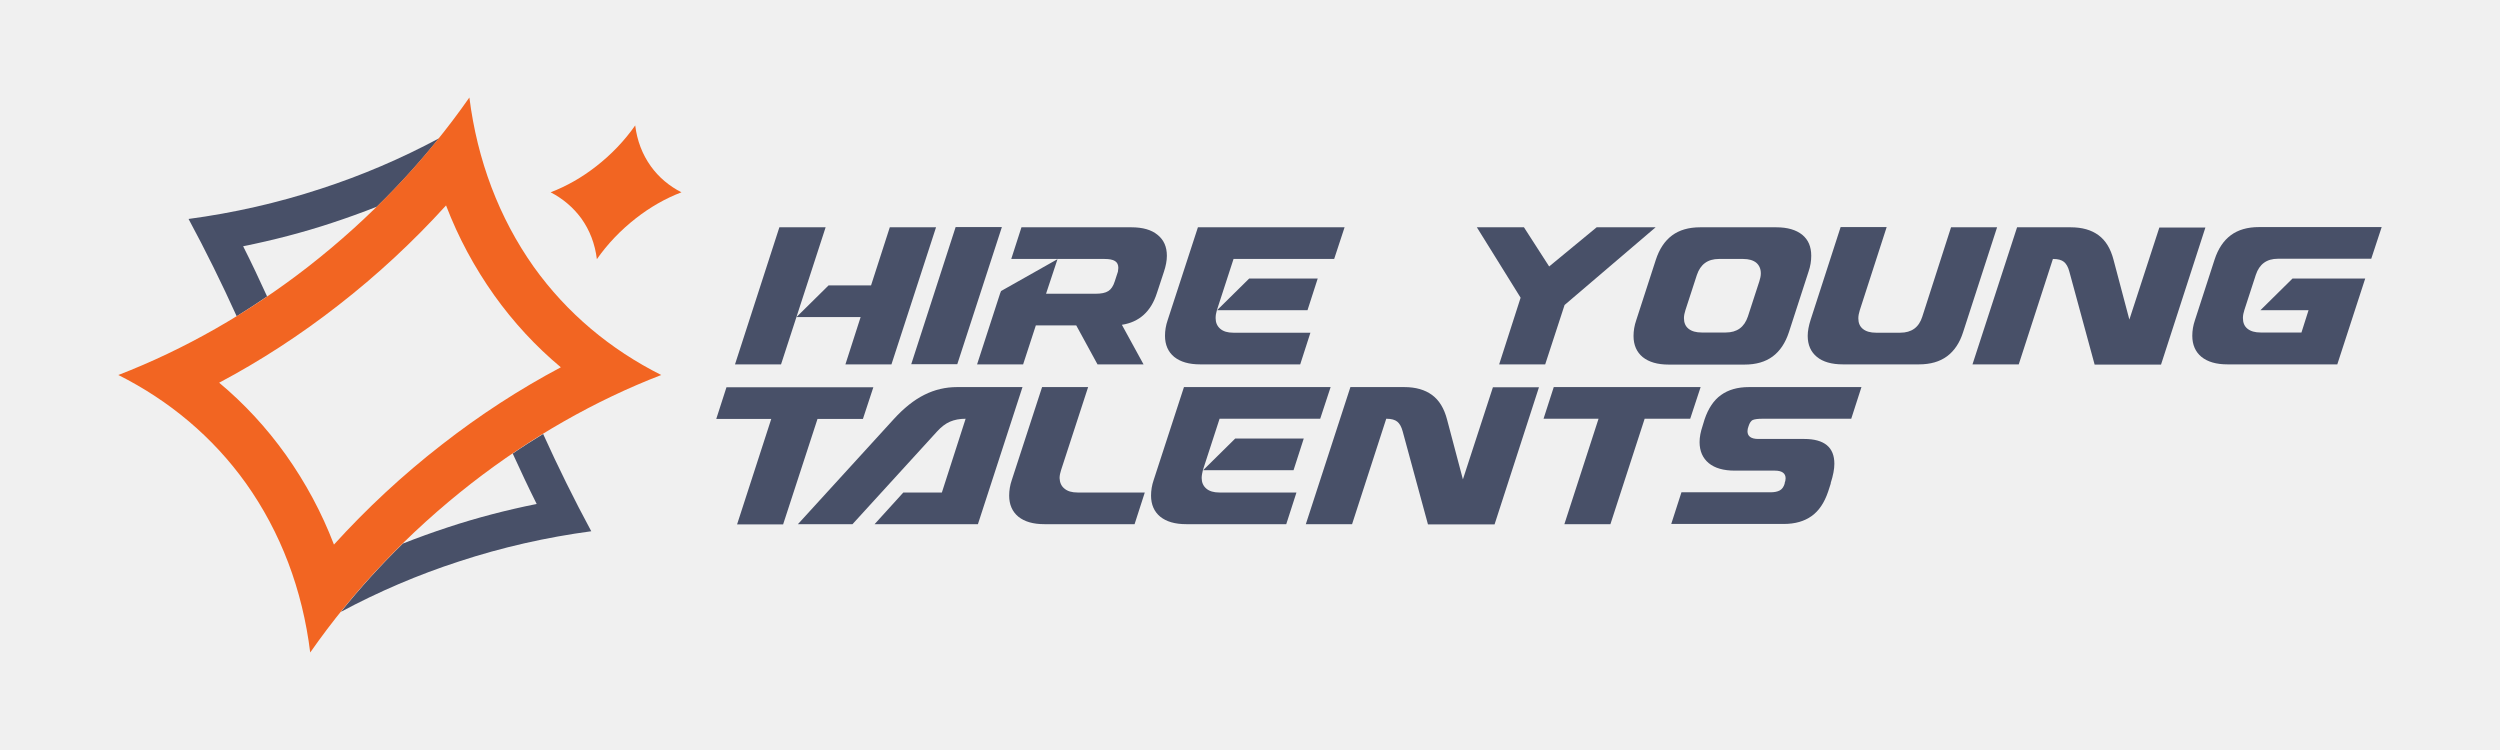
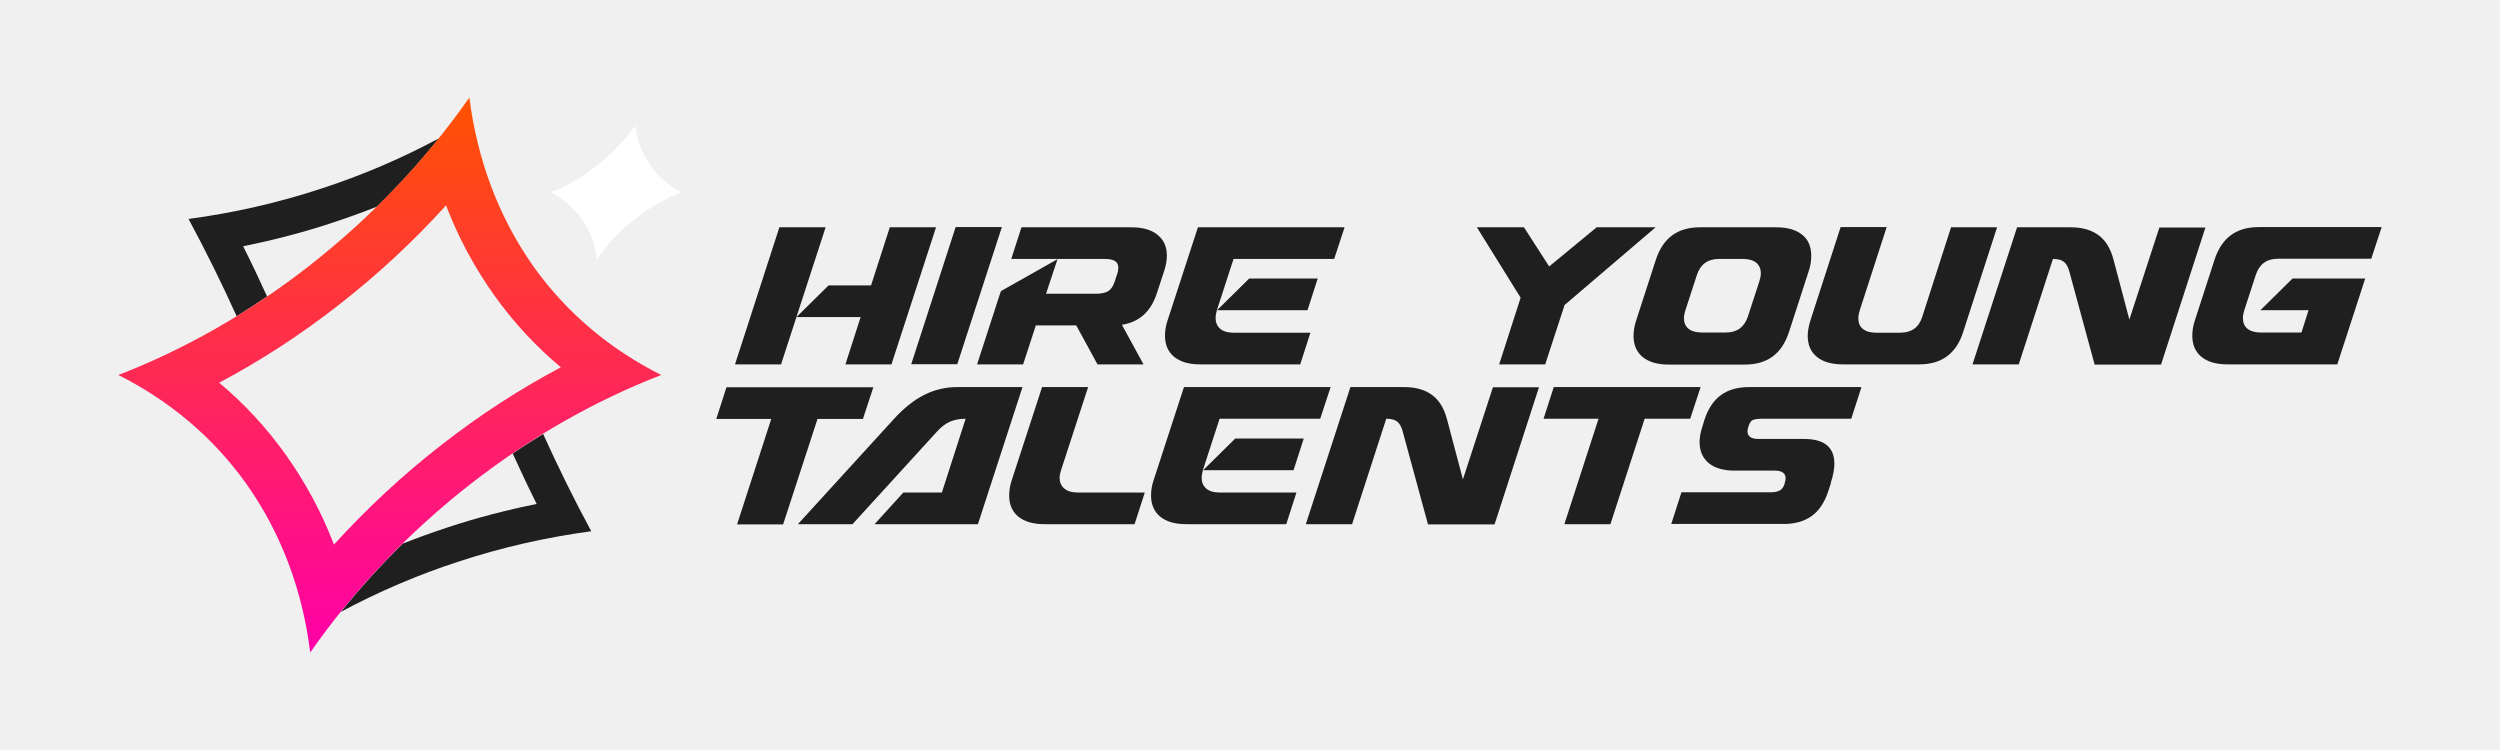
<svg xmlns="http://www.w3.org/2000/svg" width="240" height="72" viewBox="0 0 240 72" fill="none">
-   <path d="M25.641 28.46C24.901 26.84 24.141 25.22 23.341 23.64C26.221 23.06 29.081 22.32 31.861 21.4C33.321 20.92 34.761 20.4 36.181 19.84C38.321 17.76 40.301 15.56 42.141 13.28C38.521 15.22 34.741 16.84 30.801 18.12C26.661 19.48 22.421 20.44 18.101 21.02C19.741 24.06 21.281 27.18 22.721 30.36C23.701 29.74 24.681 29.12 25.641 28.46Z" fill="#485068" />
-   <path d="M49.221 43.54C49.961 45.16 50.721 46.78 51.521 48.38C48.641 48.96 45.781 49.7 43.001 50.62C41.541 51.1 40.101 51.62 38.681 52.18C36.541 54.26 34.561 56.46 32.721 58.74C36.341 56.8 40.121 55.18 44.061 53.9C48.201 52.54 52.441 51.58 56.761 51C55.121 47.96 53.581 44.84 52.141 41.66C51.161 42.26 50.181 42.88 49.221 43.54Z" fill="#485068" />
-   <path d="M42.82 19.72C44 22.8 45.54 25.66 47.44 28.34C49.28 30.92 51.42 33.24 53.84 35.26C49.88 37.36 46.06 39.84 42.42 42.68C38.66 45.6 35.2 48.82 32.06 52.28C30.88 49.2 29.34 46.34 27.44 43.66C25.6 41.08 23.46 38.76 21.04 36.74C25 34.64 28.82 32.16 32.46 29.32C36.22 26.4 39.68 23.18 42.82 19.72ZM45.06 9.36C40.86 15.38 35.62 20.9 29.56 25.62C23.84 30.06 17.68 33.56 11.36 36C16.26 38.46 20.42 41.94 23.6 46.38C26.96 51.1 29.04 56.62 29.78 62.64C33.98 56.62 39.22 51.1 45.28 46.38C51 41.94 57.16 38.44 63.48 36C58.58 33.54 54.42 30.06 51.24 25.62C47.9 20.9 45.82 15.38 45.06 9.36Z" fill="#F26522" />
-   <path d="M55.8 20.96C56.62 22.1 57.12 23.42 57.3 24.88C58.32 23.42 59.58 22.1 61.04 20.96C62.42 19.88 63.9 19.04 65.42 18.46C64.24 17.86 63.24 17.02 62.48 15.96C61.66 14.82 61.16 13.5 60.98 12.04C59.96 13.5 58.7 14.82 57.24 15.96C55.86 17.04 54.38 17.88 52.86 18.46C54.02 19.06 55.02 19.9 55.8 20.96Z" fill="#F26522" />
-   <path d="M70.56 34.98L74.82 21.82H79.26L74.98 34.98H70.56ZM81.16 34.98L82.62 30.44H76.46L79.54 27.4H83.62L85.42 21.82H89.86L85.58 34.98H81.16Z" fill="#485068" />
-   <path d="M91.74 21.8H96.18L91.9 34.96H87.48L91.74 21.8Z" fill="#485068" />
-   <path d="M112.02 24.56C112.02 25.02 111.92 25.54 111.74 26.08L111.2 27.72L111.06 28.14C110.5 29.9 109.38 30.92 107.7 31.18L109.78 34.98H105.36L103.32 31.24H99.44L98.22 34.98H93.8L96 28.2L96.1 27.94L101.52 24.88L100.42 28.2H105.16C105.72 28.2 106.12 28.12 106.4 27.94C106.66 27.78 106.88 27.46 107.02 27L107.32 26.08C107.34 25.9 107.36 25.78 107.36 25.72C107.36 25.42 107.26 25.2 107.04 25.06C106.82 24.92 106.48 24.86 106.02 24.86H97.08L98.06 21.82H108.62C109.7 21.82 110.54 22.06 111.12 22.54C111.72 23.02 112.02 23.68 112.02 24.56Z" fill="#485068" />
-   <path d="M116.7 30.54C116.7 30.96 116.84 31.3 117.14 31.56C117.44 31.82 117.86 31.94 118.4 31.94H125.8L124.82 34.98H115.22C114.14 34.98 113.32 34.74 112.72 34.26C112.14 33.78 111.84 33.1 111.84 32.24C111.84 31.74 111.92 31.24 112.1 30.72L115 21.82H129.08L128.08 24.86H118.42L116.82 29.78C116.74 30.04 116.7 30.28 116.7 30.54ZM119.92 26.74H126.5L125.52 29.78H116.84L119.92 26.74Z" fill="#485068" />
-   <path d="M143.919 34.98L145.979 28.58L141.779 21.82H146.299L148.719 25.58L153.279 21.82H158.939L150.199 29.28L148.339 34.98H143.919Z" fill="#485068" />
-   <path d="M173.879 24.56C173.879 25.06 173.799 25.56 173.619 26.08L171.739 31.88C171.399 32.92 170.879 33.7 170.179 34.22C169.479 34.74 168.579 35 167.479 35H160.199C159.119 35 158.299 34.76 157.699 34.28C157.119 33.8 156.819 33.12 156.819 32.26C156.819 31.76 156.899 31.26 157.079 30.74L158.959 24.94C159.299 23.9 159.819 23.12 160.519 22.6C161.219 22.08 162.119 21.82 163.219 21.82H170.519C171.599 21.82 172.419 22.06 173.019 22.54C173.599 23.02 173.879 23.68 173.879 24.56ZM168.599 25.22C168.299 24.98 167.879 24.86 167.339 24.86H165.019C163.939 24.86 163.239 25.38 162.899 26.4L161.799 29.78C161.719 30.04 161.659 30.28 161.659 30.54C161.659 30.98 161.799 31.32 162.099 31.56C162.399 31.8 162.819 31.92 163.359 31.92H165.679C166.759 31.92 167.459 31.4 167.799 30.38L168.899 27C168.979 26.74 169.039 26.5 169.039 26.24C169.039 25.8 168.879 25.46 168.599 25.22Z" fill="#485068" />
-   <path d="M186.92 34.2C186.22 34.72 185.32 34.98 184.22 34.98H176.92C175.84 34.98 175 34.74 174.42 34.26C173.84 33.78 173.54 33.12 173.54 32.24C173.54 31.78 173.64 31.26 173.82 30.7L176.7 21.8H181.12L178.54 29.78C178.46 30.04 178.4 30.3 178.4 30.56C178.4 31 178.54 31.34 178.84 31.58C179.14 31.82 179.56 31.94 180.1 31.94H182.42C183.52 31.94 184.22 31.42 184.54 30.4L187.3 21.82H191.72L188.46 31.88C188.14 32.9 187.62 33.68 186.92 34.2Z" fill="#485068" />
-   <path d="M201.079 34.98L198.659 26.08C198.539 25.62 198.359 25.32 198.139 25.14C197.919 24.96 197.579 24.86 197.099 24.86H197.079L193.799 34.98H189.359L193.639 21.82H198.779C199.899 21.82 200.779 22.08 201.459 22.58C202.139 23.08 202.619 23.86 202.899 24.94L204.419 30.68L207.299 21.84H211.719L207.459 35H201.079V34.98Z" fill="#485068" />
-   <path d="M215.76 31.56C216.06 31.8 216.48 31.92 217.02 31.92H220.94L221.62 29.78H217L220.08 26.74H227.06L224.38 34.98H213.84C212.76 34.98 211.94 34.74 211.34 34.26C210.76 33.78 210.46 33.1 210.46 32.24C210.46 31.74 210.54 31.24 210.72 30.72L212.6 24.92C212.94 23.88 213.46 23.1 214.16 22.58C214.86 22.06 215.76 21.8 216.86 21.8H228.64L227.64 24.84H218.68C217.6 24.84 216.9 25.36 216.56 26.38L215.46 29.76C215.38 30.02 215.32 30.26 215.32 30.52C215.32 30.98 215.46 31.32 215.76 31.56Z" fill="#485068" />
-   <path d="M78.48 40.22L75.18 50.34H70.76L74.04 40.22H68.76L69.74 37.18H83.84L82.84 40.22H78.48Z" fill="#485068" />
-   <path d="M86.72 47.28H90.42L92.7 40.2C92.12 40.2 91.62 40.3 91.2 40.48C90.78 40.66 90.36 40.98 89.96 41.42L81.84 50.32H76.6L85.78 40.26C86.76 39.18 87.74 38.4 88.74 37.9C89.74 37.4 90.78 37.16 91.88 37.16H98.16L93.88 50.32H83.96L86.72 47.28Z" fill="#485068" />
-   <path d="M102.18 46.9C102.48 47.16 102.9 47.28 103.44 47.28H109.9L108.92 50.32H100.26C99.18 50.32 98.36 50.08 97.76 49.6C97.18 49.12 96.88 48.44 96.88 47.58C96.88 47.08 96.96 46.58 97.14 46.06L100.04 37.16H104.46L101.86 45.14C101.78 45.4 101.72 45.64 101.72 45.9C101.74 46.32 101.88 46.66 102.18 46.9Z" fill="#485068" />
-   <path d="M115.36 45.88C115.36 46.3 115.5 46.64 115.8 46.9C116.1 47.16 116.52 47.28 117.06 47.28H124.46L123.48 50.32H113.88C112.8 50.32 111.98 50.08 111.38 49.6C110.8 49.12 110.5 48.44 110.5 47.58C110.5 47.08 110.58 46.58 110.76 46.06L113.66 37.16H127.74L126.74 40.2H117.08L115.48 45.12C115.42 45.38 115.36 45.64 115.36 45.88ZM118.58 42.1H125.16L124.18 45.14H115.5L118.58 42.1Z" fill="#485068" />
-   <path d="M137.079 50.32L134.659 41.42C134.539 40.96 134.359 40.66 134.139 40.48C133.919 40.3 133.579 40.2 133.099 40.2H133.079L129.799 50.32H125.359L129.639 37.16H134.799C135.919 37.16 136.799 37.42 137.479 37.92C138.159 38.42 138.639 39.2 138.919 40.28L140.439 46.02L143.319 37.18H147.739L143.479 50.34H137.079V50.32Z" fill="#485068" />
-   <path d="M157.88 40.22L154.6 50.32H150.18L153.46 40.2H148.18L149.16 37.16H163.26L162.26 40.2H157.88V40.22Z" fill="#485068" />
-   <path d="M167.859 40.92C167.799 41.08 167.759 41.24 167.759 41.4C167.759 41.88 168.099 42.14 168.799 42.14H173.199C175.139 42.14 176.099 42.94 176.099 44.52C176.099 45.04 175.979 45.66 175.739 46.4H175.759L175.499 47.2C175.139 48.26 174.619 49.04 173.919 49.54C173.219 50.04 172.339 50.3 171.239 50.3H160.439L161.419 47.26H169.959C170.339 47.26 170.639 47.2 170.859 47.08C171.079 46.96 171.239 46.74 171.339 46.4H171.319C171.379 46.24 171.419 46.08 171.419 45.92C171.419 45.44 171.079 45.18 170.379 45.18H166.539C165.459 45.18 164.619 44.94 164.039 44.46C163.459 43.98 163.159 43.3 163.159 42.44C163.159 41.96 163.259 41.46 163.439 40.92L163.639 40.26C163.999 39.2 164.519 38.42 165.219 37.92C165.919 37.42 166.799 37.16 167.899 37.16H178.699L177.719 40.2H169.179C168.759 40.2 168.459 40.24 168.259 40.32C168.099 40.4 167.959 40.6 167.859 40.92Z" fill="#485068" />
+   <path d="M25.64 28.46C24.9 26.84 24.14 25.22 23.34 23.64C26.22 23.06 29.08 22.32 31.86 21.4C33.32 20.92 34.76 20.4 36.18 19.84C38.32 17.76 40.3 15.56 42.14 13.28C38.52 15.22 34.74 16.84 30.8 18.12C26.66 19.48 22.42 20.44 18.1 21.02C19.74 24.06 21.28 27.18 22.72 30.36C23.7 29.74 24.68 29.12 25.64 28.46Z" fill="#1F1F1F" />
+   <path d="M49.22 43.54C49.96 45.16 50.72 46.78 51.52 48.38C48.64 48.96 45.78 49.7 43 50.62C41.54 51.1 40.1 51.62 38.68 52.18C36.54 54.26 34.56 56.46 32.72 58.74C36.34 56.8 40.12 55.18 44.06 53.9C48.2 52.54 52.44 51.58 56.76 51C55.12 47.96 53.58 44.84 52.14 41.66C51.16 42.26 50.18 42.88 49.22 43.54Z" fill="#1F1F1F" />
+   <path d="M42.82 19.72C44 22.8 45.54 25.66 47.44 28.34C49.28 30.92 51.42 33.24 53.84 35.26C49.88 37.36 46.06 39.84 42.42 42.68C38.66 45.6 35.2 48.82 32.06 52.28C30.88 49.2 29.34 46.34 27.44 43.66C25.6 41.08 23.46 38.76 21.04 36.74C25 34.64 28.82 32.16 32.46 29.32C36.22 26.4 39.68 23.18 42.82 19.72ZM45.06 9.36C40.86 15.38 35.62 20.9 29.56 25.62C23.84 30.06 17.68 33.56 11.36 36C16.26 38.46 20.42 41.94 23.6 46.38C26.96 51.1 29.04 56.62 29.78 62.64C33.98 56.62 39.22 51.1 45.28 46.38C51 41.94 57.16 38.44 63.48 36C58.58 33.54 54.42 30.06 51.24 25.62C47.9 20.9 45.82 15.38 45.06 9.36Z" fill="url(#paint0_linear_102_359)" />
+   <path d="M55.8 20.96C56.62 22.1 57.12 23.42 57.3 24.88C58.32 23.42 59.58 22.1 61.04 20.96C62.42 19.88 63.9 19.04 65.42 18.46C64.24 17.86 63.24 17.02 62.48 15.96C61.66 14.82 61.16 13.5 60.98 12.04C59.96 13.5 58.7 14.82 57.24 15.96C55.86 17.04 54.38 17.88 52.86 18.46C54.02 19.06 55.02 19.9 55.8 20.96Z" fill="white" />
+   <path d="M70.56 34.98L74.82 21.82H79.26L74.98 34.98H70.56ZM81.16 34.98L82.62 30.44H76.46L79.54 27.4H83.62L85.42 21.82H89.86L85.58 34.98H81.16Z" fill="#1F1F1F" />
+   <path d="M91.74 21.8H96.18L91.9 34.96H87.48L91.74 21.8Z" fill="#1F1F1F" />
+   <path d="M112.02 24.56C112.02 25.02 111.92 25.54 111.74 26.08L111.2 27.72L111.06 28.14C110.5 29.9 109.38 30.92 107.7 31.18L109.78 34.98H105.36L103.32 31.24H99.44L98.22 34.98H93.8L96 28.2L96.1 27.94L101.52 24.88L100.42 28.2H105.16C105.72 28.2 106.12 28.12 106.4 27.94C106.66 27.78 106.88 27.46 107.02 27L107.32 26.08C107.34 25.9 107.36 25.78 107.36 25.72C107.36 25.42 107.26 25.2 107.04 25.06C106.82 24.92 106.48 24.86 106.02 24.86H97.08L98.06 21.82H108.62C109.7 21.82 110.54 22.06 111.12 22.54C111.72 23.02 112.02 23.68 112.02 24.56Z" fill="#1F1F1F" />
+   <path d="M116.7 30.54C116.7 30.96 116.84 31.3 117.14 31.56C117.44 31.82 117.86 31.94 118.4 31.94H125.8L124.82 34.98H115.22C114.14 34.98 113.32 34.74 112.72 34.26C112.14 33.78 111.84 33.1 111.84 32.24C111.84 31.74 111.92 31.24 112.1 30.72L115 21.82H129.08L128.08 24.86H118.42L116.82 29.78C116.74 30.04 116.7 30.28 116.7 30.54ZM119.92 26.74H126.5L125.52 29.78H116.84L119.92 26.74Z" fill="#1F1F1F" />
+   <path d="M143.92 34.98L145.98 28.58L141.78 21.82H146.3L148.72 25.58L153.28 21.82H158.94L150.2 29.28L148.34 34.98H143.92Z" fill="#1F1F1F" />
+   <path d="M173.88 24.56C173.88 25.06 173.8 25.56 173.62 26.08L171.74 31.88C171.4 32.92 170.88 33.7 170.18 34.22C169.48 34.74 168.58 35 167.48 35H160.2C159.12 35 158.3 34.76 157.7 34.28C157.12 33.8 156.82 33.12 156.82 32.26C156.82 31.76 156.9 31.26 157.08 30.74L158.96 24.94C159.3 23.9 159.82 23.12 160.52 22.6C161.22 22.08 162.12 21.82 163.22 21.82H170.52C171.6 21.82 172.42 22.06 173.02 22.54C173.6 23.02 173.88 23.68 173.88 24.56ZM168.6 25.22C168.3 24.98 167.88 24.86 167.34 24.86H165.02C163.94 24.86 163.24 25.38 162.9 26.4L161.8 29.78C161.72 30.04 161.66 30.28 161.66 30.54C161.66 30.98 161.8 31.32 162.1 31.56C162.4 31.8 162.82 31.92 163.36 31.92H165.68C166.76 31.92 167.46 31.4 167.8 30.38L168.9 27C168.98 26.74 169.04 26.5 169.04 26.24C169.04 25.8 168.88 25.46 168.6 25.22Z" fill="#1F1F1F" />
+   <path d="M186.92 34.2C186.22 34.72 185.32 34.98 184.22 34.98H176.92C175.84 34.98 175 34.74 174.42 34.26C173.84 33.78 173.54 33.12 173.54 32.24C173.54 31.78 173.64 31.26 173.82 30.7L176.7 21.8H181.12L178.54 29.78C178.46 30.04 178.4 30.3 178.4 30.56C178.4 31 178.54 31.34 178.84 31.58C179.14 31.82 179.56 31.94 180.1 31.94H182.42C183.52 31.94 184.22 31.42 184.54 30.4L187.3 21.82H191.72L188.46 31.88C188.14 32.9 187.62 33.68 186.92 34.2Z" fill="#1F1F1F" />
+   <path d="M201.08 34.98L198.66 26.08C198.54 25.62 198.36 25.32 198.14 25.14C197.92 24.96 197.58 24.86 197.1 24.86H197.08L193.8 34.98H189.36L193.64 21.82H198.78C199.9 21.82 200.78 22.08 201.46 22.58C202.14 23.08 202.62 23.86 202.9 24.94L204.42 30.68L207.3 21.84H211.72L207.46 35H201.08V34.98Z" fill="#1F1F1F" />
+   <path d="M215.76 31.56C216.06 31.8 216.48 31.92 217.02 31.92H220.94L221.62 29.78H217L220.08 26.74H227.06L224.38 34.98H213.84C212.76 34.98 211.94 34.74 211.34 34.26C210.76 33.78 210.46 33.1 210.46 32.24C210.46 31.74 210.54 31.24 210.72 30.72L212.6 24.92C212.94 23.88 213.46 23.1 214.16 22.58C214.86 22.06 215.76 21.8 216.86 21.8H228.64L227.64 24.84H218.68C217.6 24.84 216.9 25.36 216.56 26.38L215.46 29.76C215.38 30.02 215.32 30.26 215.32 30.52C215.32 30.98 215.46 31.32 215.76 31.56Z" fill="#1F1F1F" />
+   <path d="M78.48 40.22L75.18 50.34H70.76L74.04 40.22H68.76L69.74 37.18H83.84L82.84 40.22H78.48Z" fill="#1F1F1F" />
+   <path d="M86.72 47.28H90.42L92.7 40.2C92.12 40.2 91.62 40.3 91.2 40.48C90.78 40.66 90.36 40.98 89.96 41.42L81.84 50.32H76.6L85.78 40.26C86.76 39.18 87.74 38.4 88.74 37.9C89.74 37.4 90.78 37.16 91.88 37.16H98.16L93.88 50.32H83.96L86.72 47.28Z" fill="#1F1F1F" />
+   <path d="M102.18 46.9C102.48 47.16 102.9 47.28 103.44 47.28H109.9L108.92 50.32H100.26C99.18 50.32 98.36 50.08 97.76 49.6C97.18 49.12 96.88 48.44 96.88 47.58C96.88 47.08 96.96 46.58 97.14 46.06L100.04 37.16H104.46L101.86 45.14C101.78 45.4 101.72 45.64 101.72 45.9C101.74 46.32 101.88 46.66 102.18 46.9Z" fill="#1F1F1F" />
+   <path d="M115.36 45.88C115.36 46.3 115.5 46.64 115.8 46.9C116.1 47.16 116.52 47.28 117.06 47.28H124.46L123.48 50.32H113.88C112.8 50.32 111.98 50.08 111.38 49.6C110.8 49.12 110.5 48.44 110.5 47.58C110.5 47.08 110.58 46.58 110.76 46.06L113.66 37.16H127.74L126.74 40.2H117.08L115.48 45.12C115.42 45.38 115.36 45.64 115.36 45.88ZM118.58 42.1H125.16L124.18 45.14H115.5L118.58 42.1Z" fill="#1F1F1F" />
+   <path d="M137.08 50.32L134.66 41.42C134.54 40.96 134.36 40.66 134.14 40.48C133.92 40.3 133.58 40.2 133.1 40.2H133.08L129.8 50.32H125.36L129.64 37.16H134.8C135.92 37.16 136.8 37.42 137.48 37.92C138.16 38.42 138.64 39.2 138.92 40.28L140.44 46.02L143.32 37.18H147.74L143.48 50.34H137.08V50.32Z" fill="#1F1F1F" />
+   <path d="M157.88 40.22L154.6 50.32H150.18L153.46 40.2H148.18L149.16 37.16H163.26L162.26 40.2H157.88V40.22Z" fill="#1F1F1F" />
+   <path d="M167.86 40.92C167.8 41.08 167.76 41.24 167.76 41.4C167.76 41.88 168.1 42.14 168.8 42.14H173.2C175.14 42.14 176.1 42.94 176.1 44.52C176.1 45.04 175.98 45.66 175.74 46.4H175.76L175.5 47.2C175.14 48.26 174.62 49.04 173.92 49.54C173.22 50.04 172.34 50.3 171.24 50.3H160.44L161.42 47.26H169.96C170.34 47.26 170.64 47.2 170.86 47.08C171.08 46.96 171.24 46.74 171.34 46.4H171.32C171.38 46.24 171.42 46.08 171.42 45.92C171.42 45.44 171.08 45.18 170.38 45.18H166.54C165.46 45.18 164.62 44.94 164.04 44.46C163.46 43.98 163.16 43.3 163.16 42.44C163.16 41.96 163.26 41.46 163.44 40.92L163.64 40.26C164 39.2 164.52 38.42 165.22 37.92C165.92 37.42 166.8 37.16 167.9 37.16H178.7L177.72 40.2H169.18C168.76 40.2 168.46 40.24 168.26 40.32C168.1 40.4 167.96 40.6 167.86 40.92Z" fill="#1F1F1F" />
+   <defs>
+     <linearGradient id="paint0_linear_102_359" x1="37.42" y1="9.36" x2="37.42" y2="62.64" gradientUnits="userSpaceOnUse">
+       <stop stop-color="#FF5200" />
+       <stop offset="1" stop-color="#FF00A8" />
+     </linearGradient>
+   </defs>
</svg>
